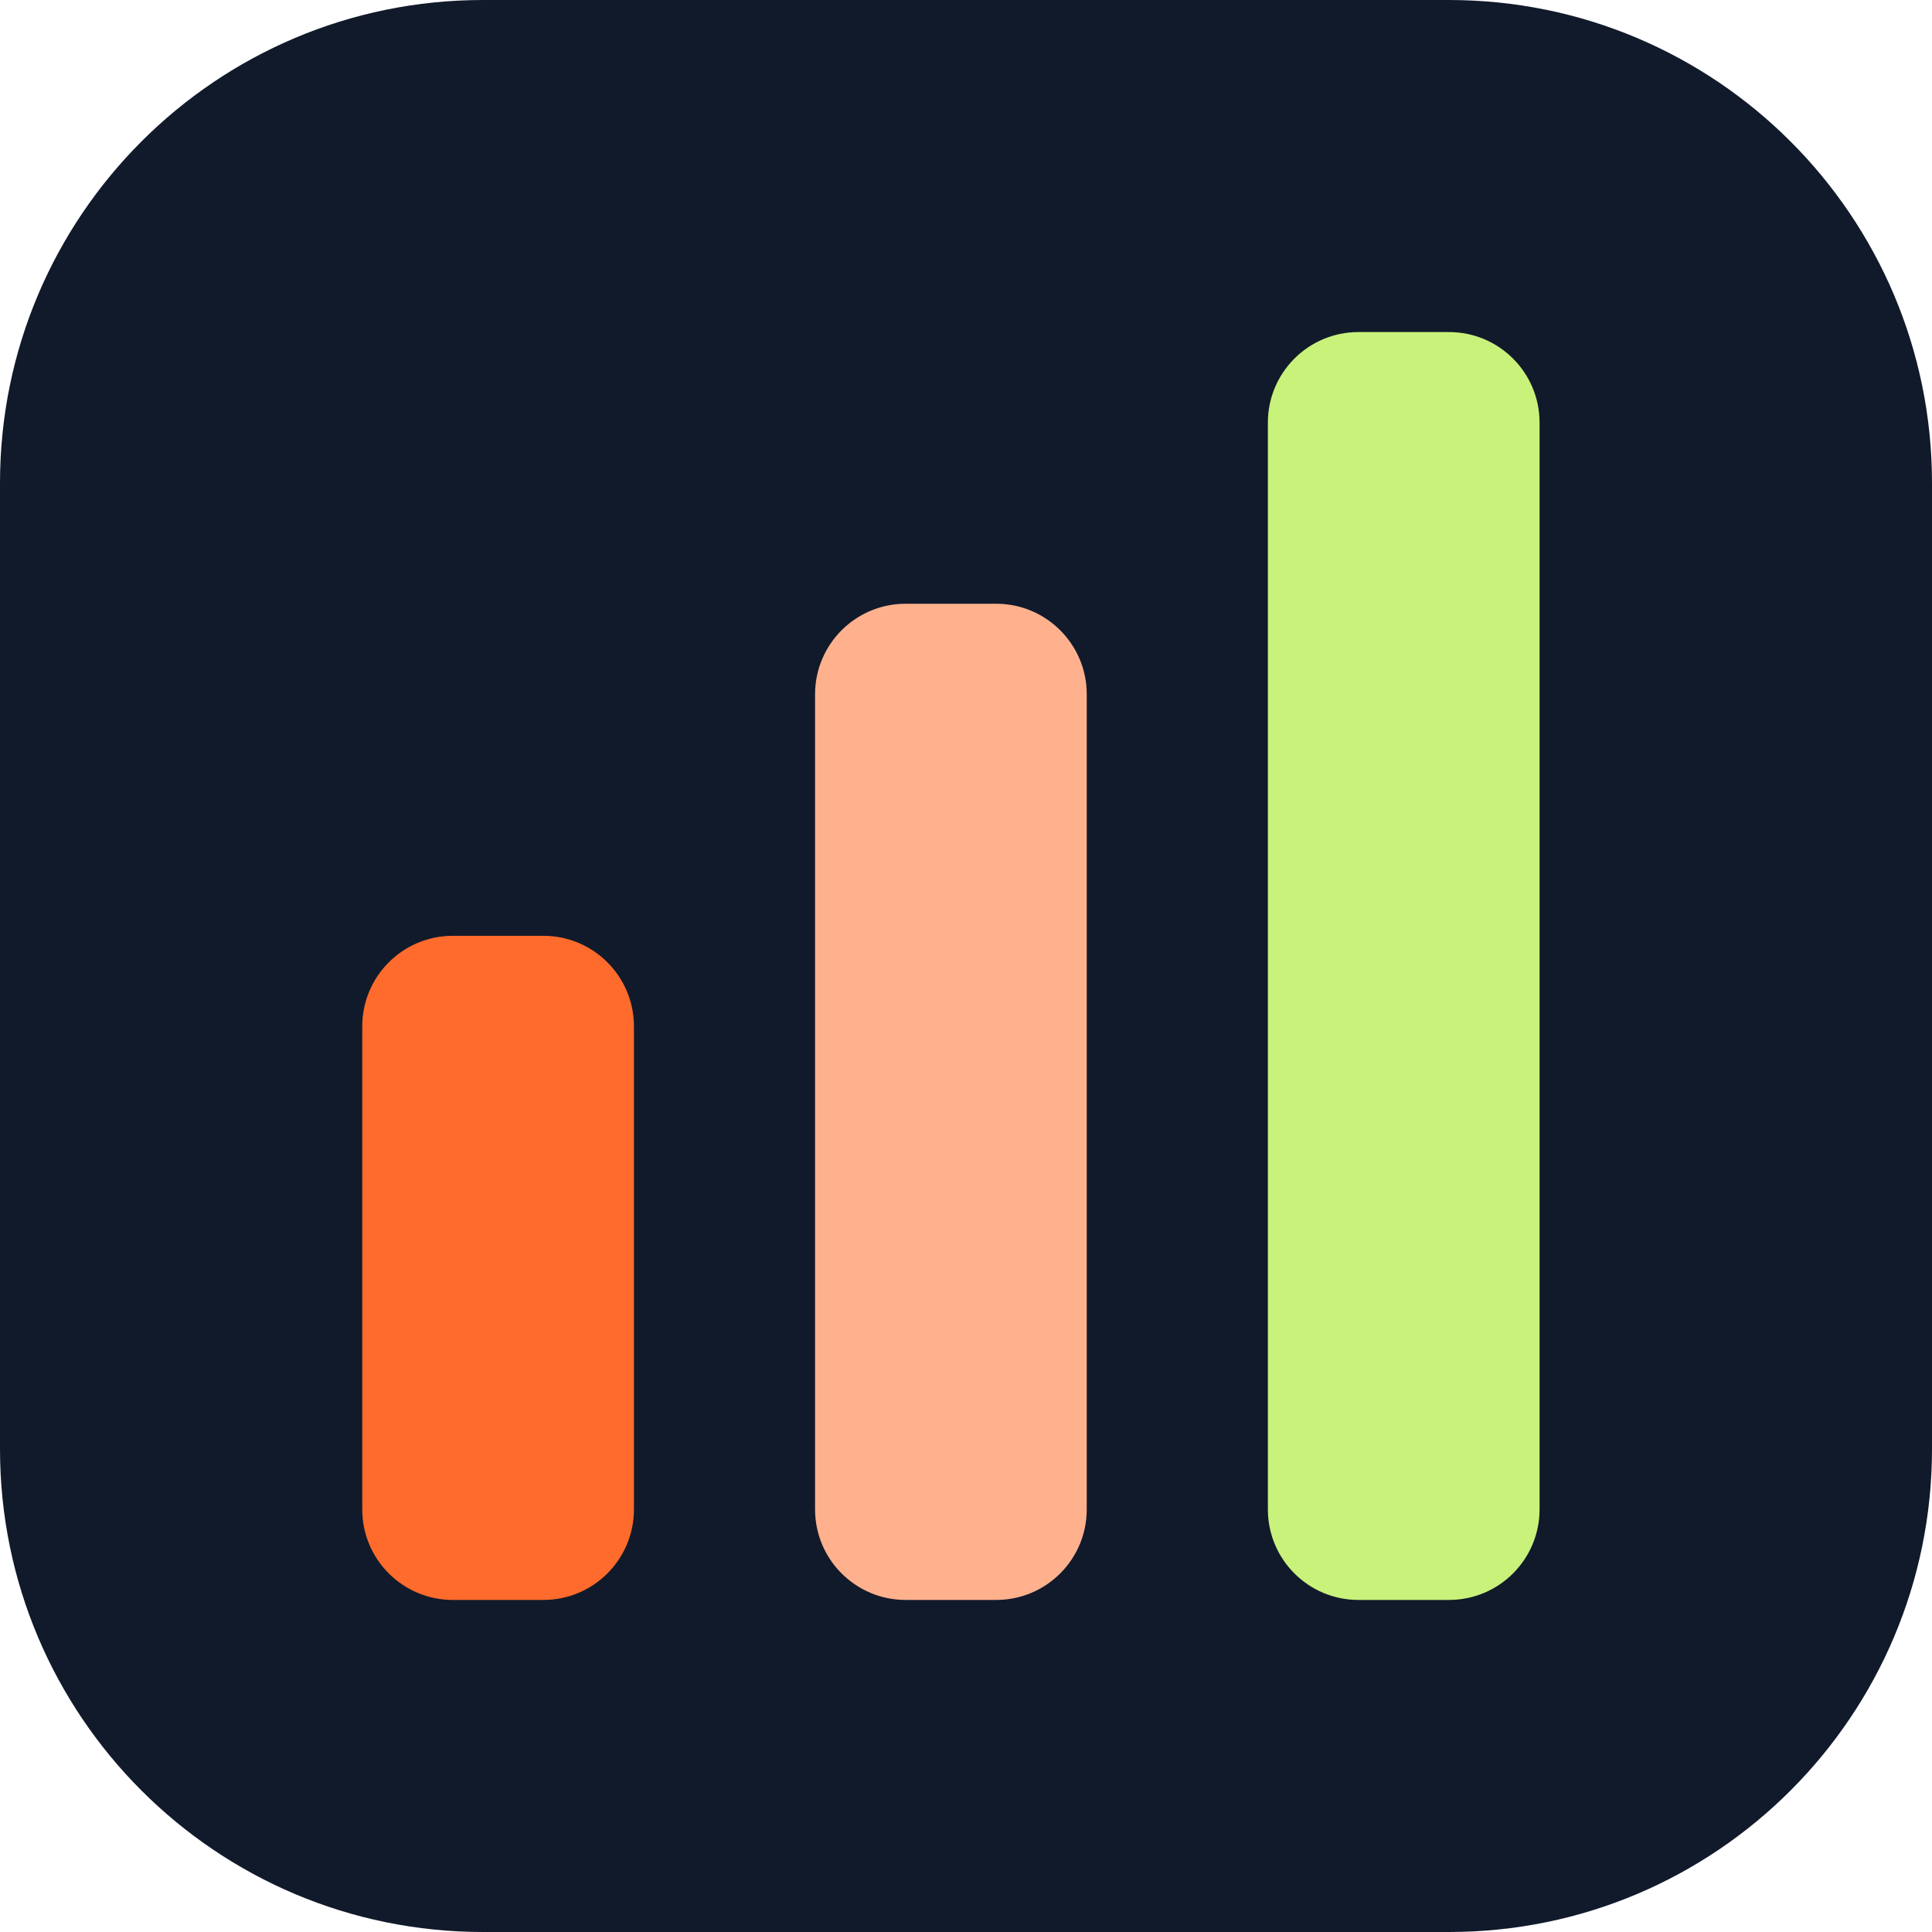
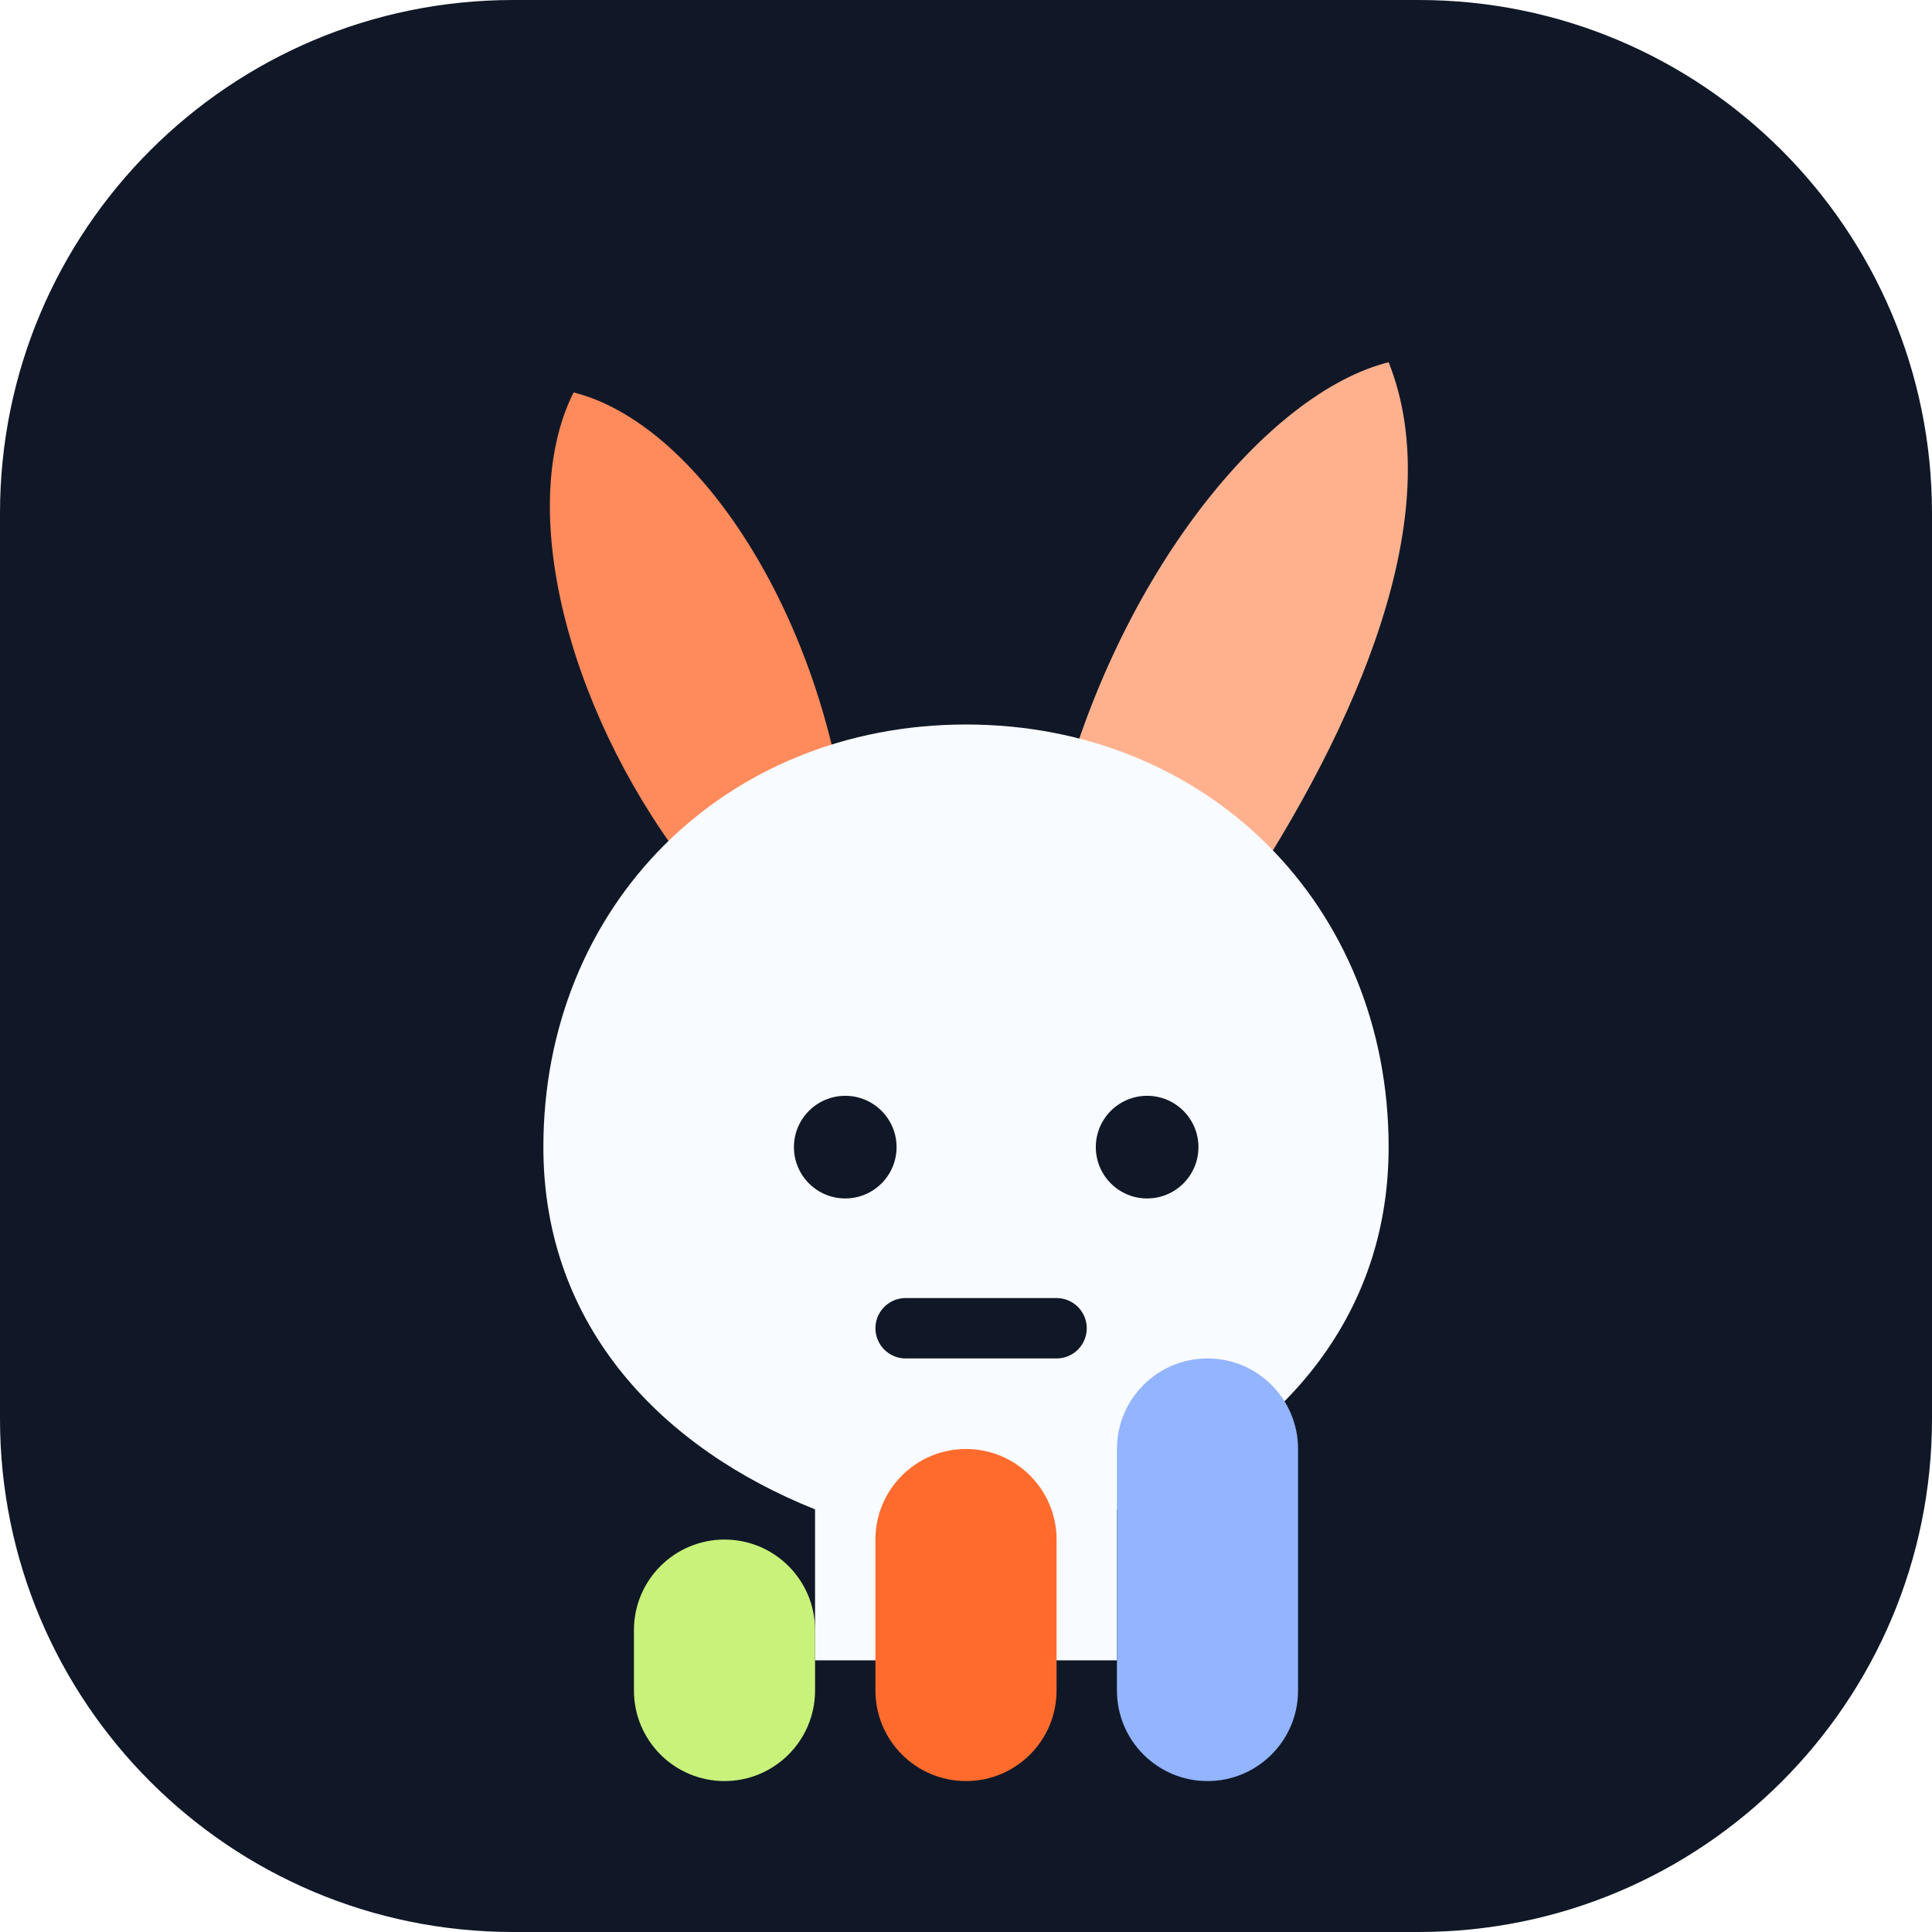
<svg xmlns="http://www.w3.org/2000/svg" viewBox="0 0 64 64">
-   <rect width="64" height="64" rx="16" fill="#111a2b" />
-   <rect x="12" y="31" width="9" height="22" rx="3" fill="#ff6b2c" />
-   <rect x="27" y="20" width="9" height="33" rx="3" fill="#ffb18e" />
-   <rect x="42" y="11" width="9" height="42" rx="3" fill="#c9f27b" />
+   <rect width="64" height="64" rx="17" fill="#101827" />
+   <path d="M23 29c-4-5-6-12-4-16 4 1 8 7 9 14" fill="#ff8a5b" />
+   <path d="M35 27c2-8 7-14 11-15 2 5-1 12-5 18" fill="#ffb18e" />
+   <path d="M18 38c0-8 6-14 14-14s14 6 14 14c0 6-4 10-9 12v5H27v-5c-5-2-9-6-9-12Z" fill="#f8fbff" />
+   <circle cx="28" cy="38" r="1.7" fill="#101827" />
+   <circle cx="38" cy="38" r="1.7" fill="#101827" />
+   <path d="M30 44h5" stroke="#101827" stroke-width="2" stroke-linecap="round" />
+   <rect x="21" y="51" width="6" height="8" rx="3" fill="#c8f27a" />
+   <rect x="29" y="48" width="6" height="11" rx="3" fill="#ff6b2c" />
+   <rect x="37" y="45" width="6" height="14" rx="3" fill="#93b4ff" />
</svg>
